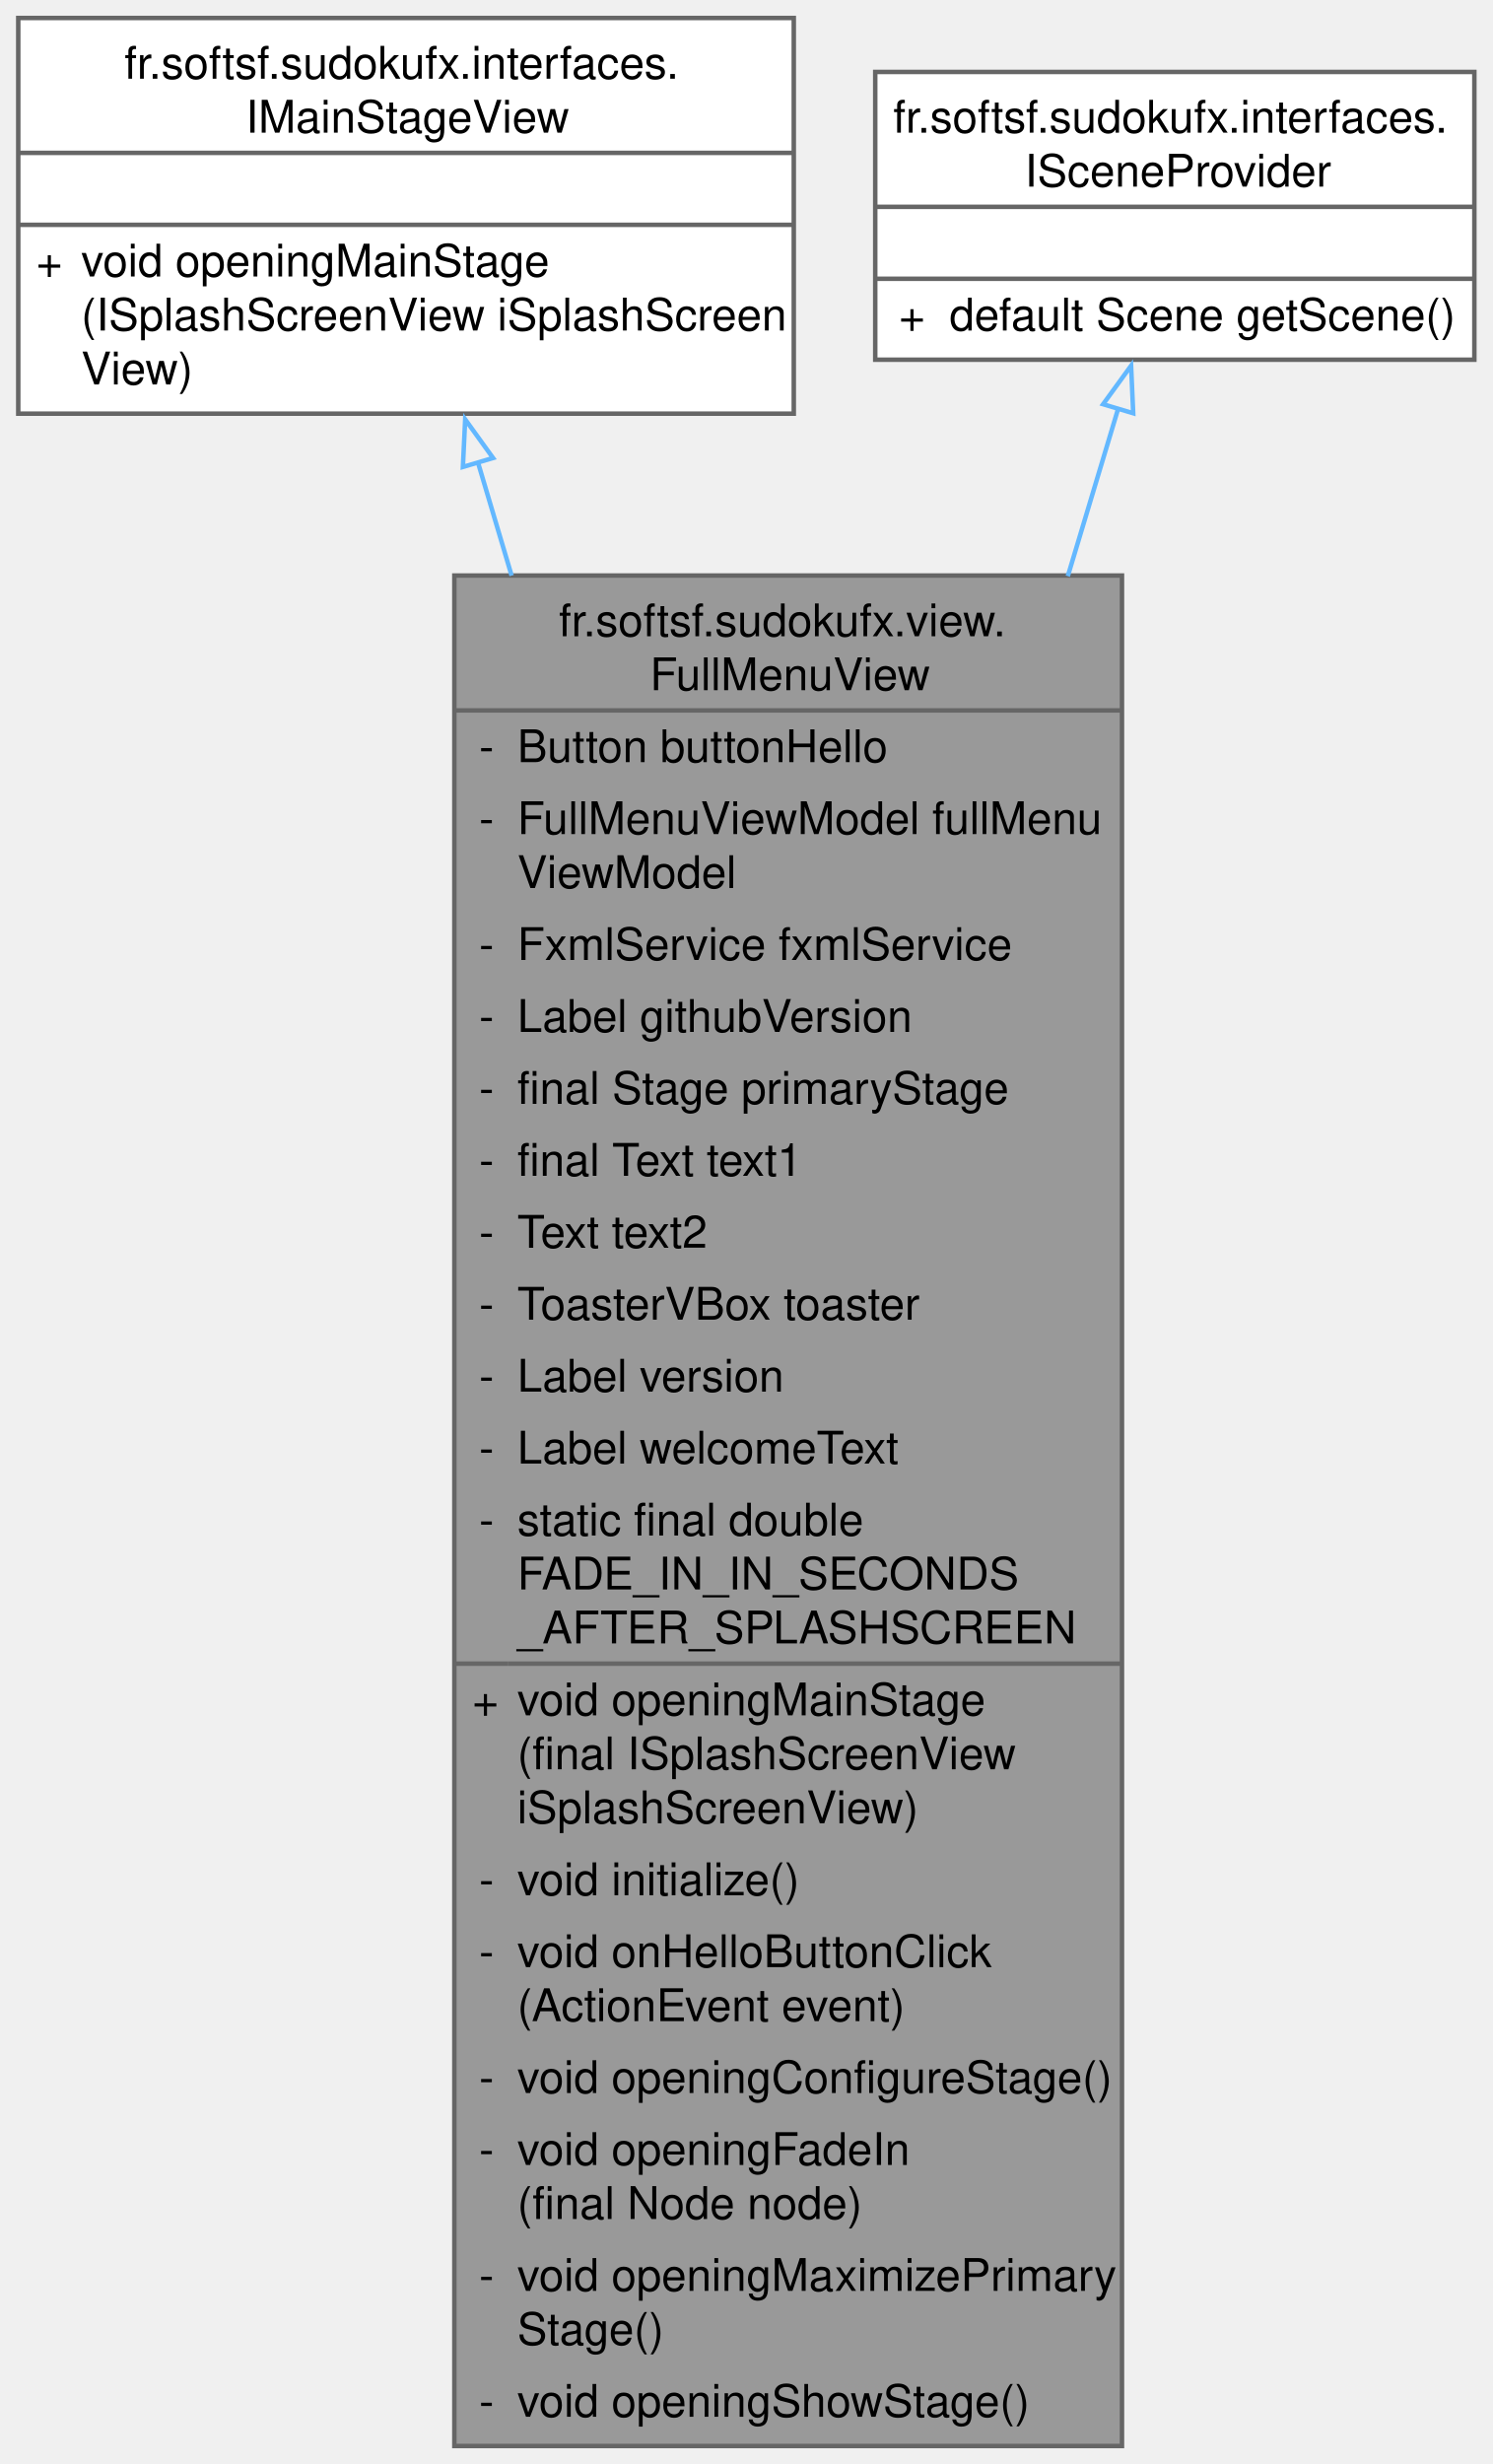
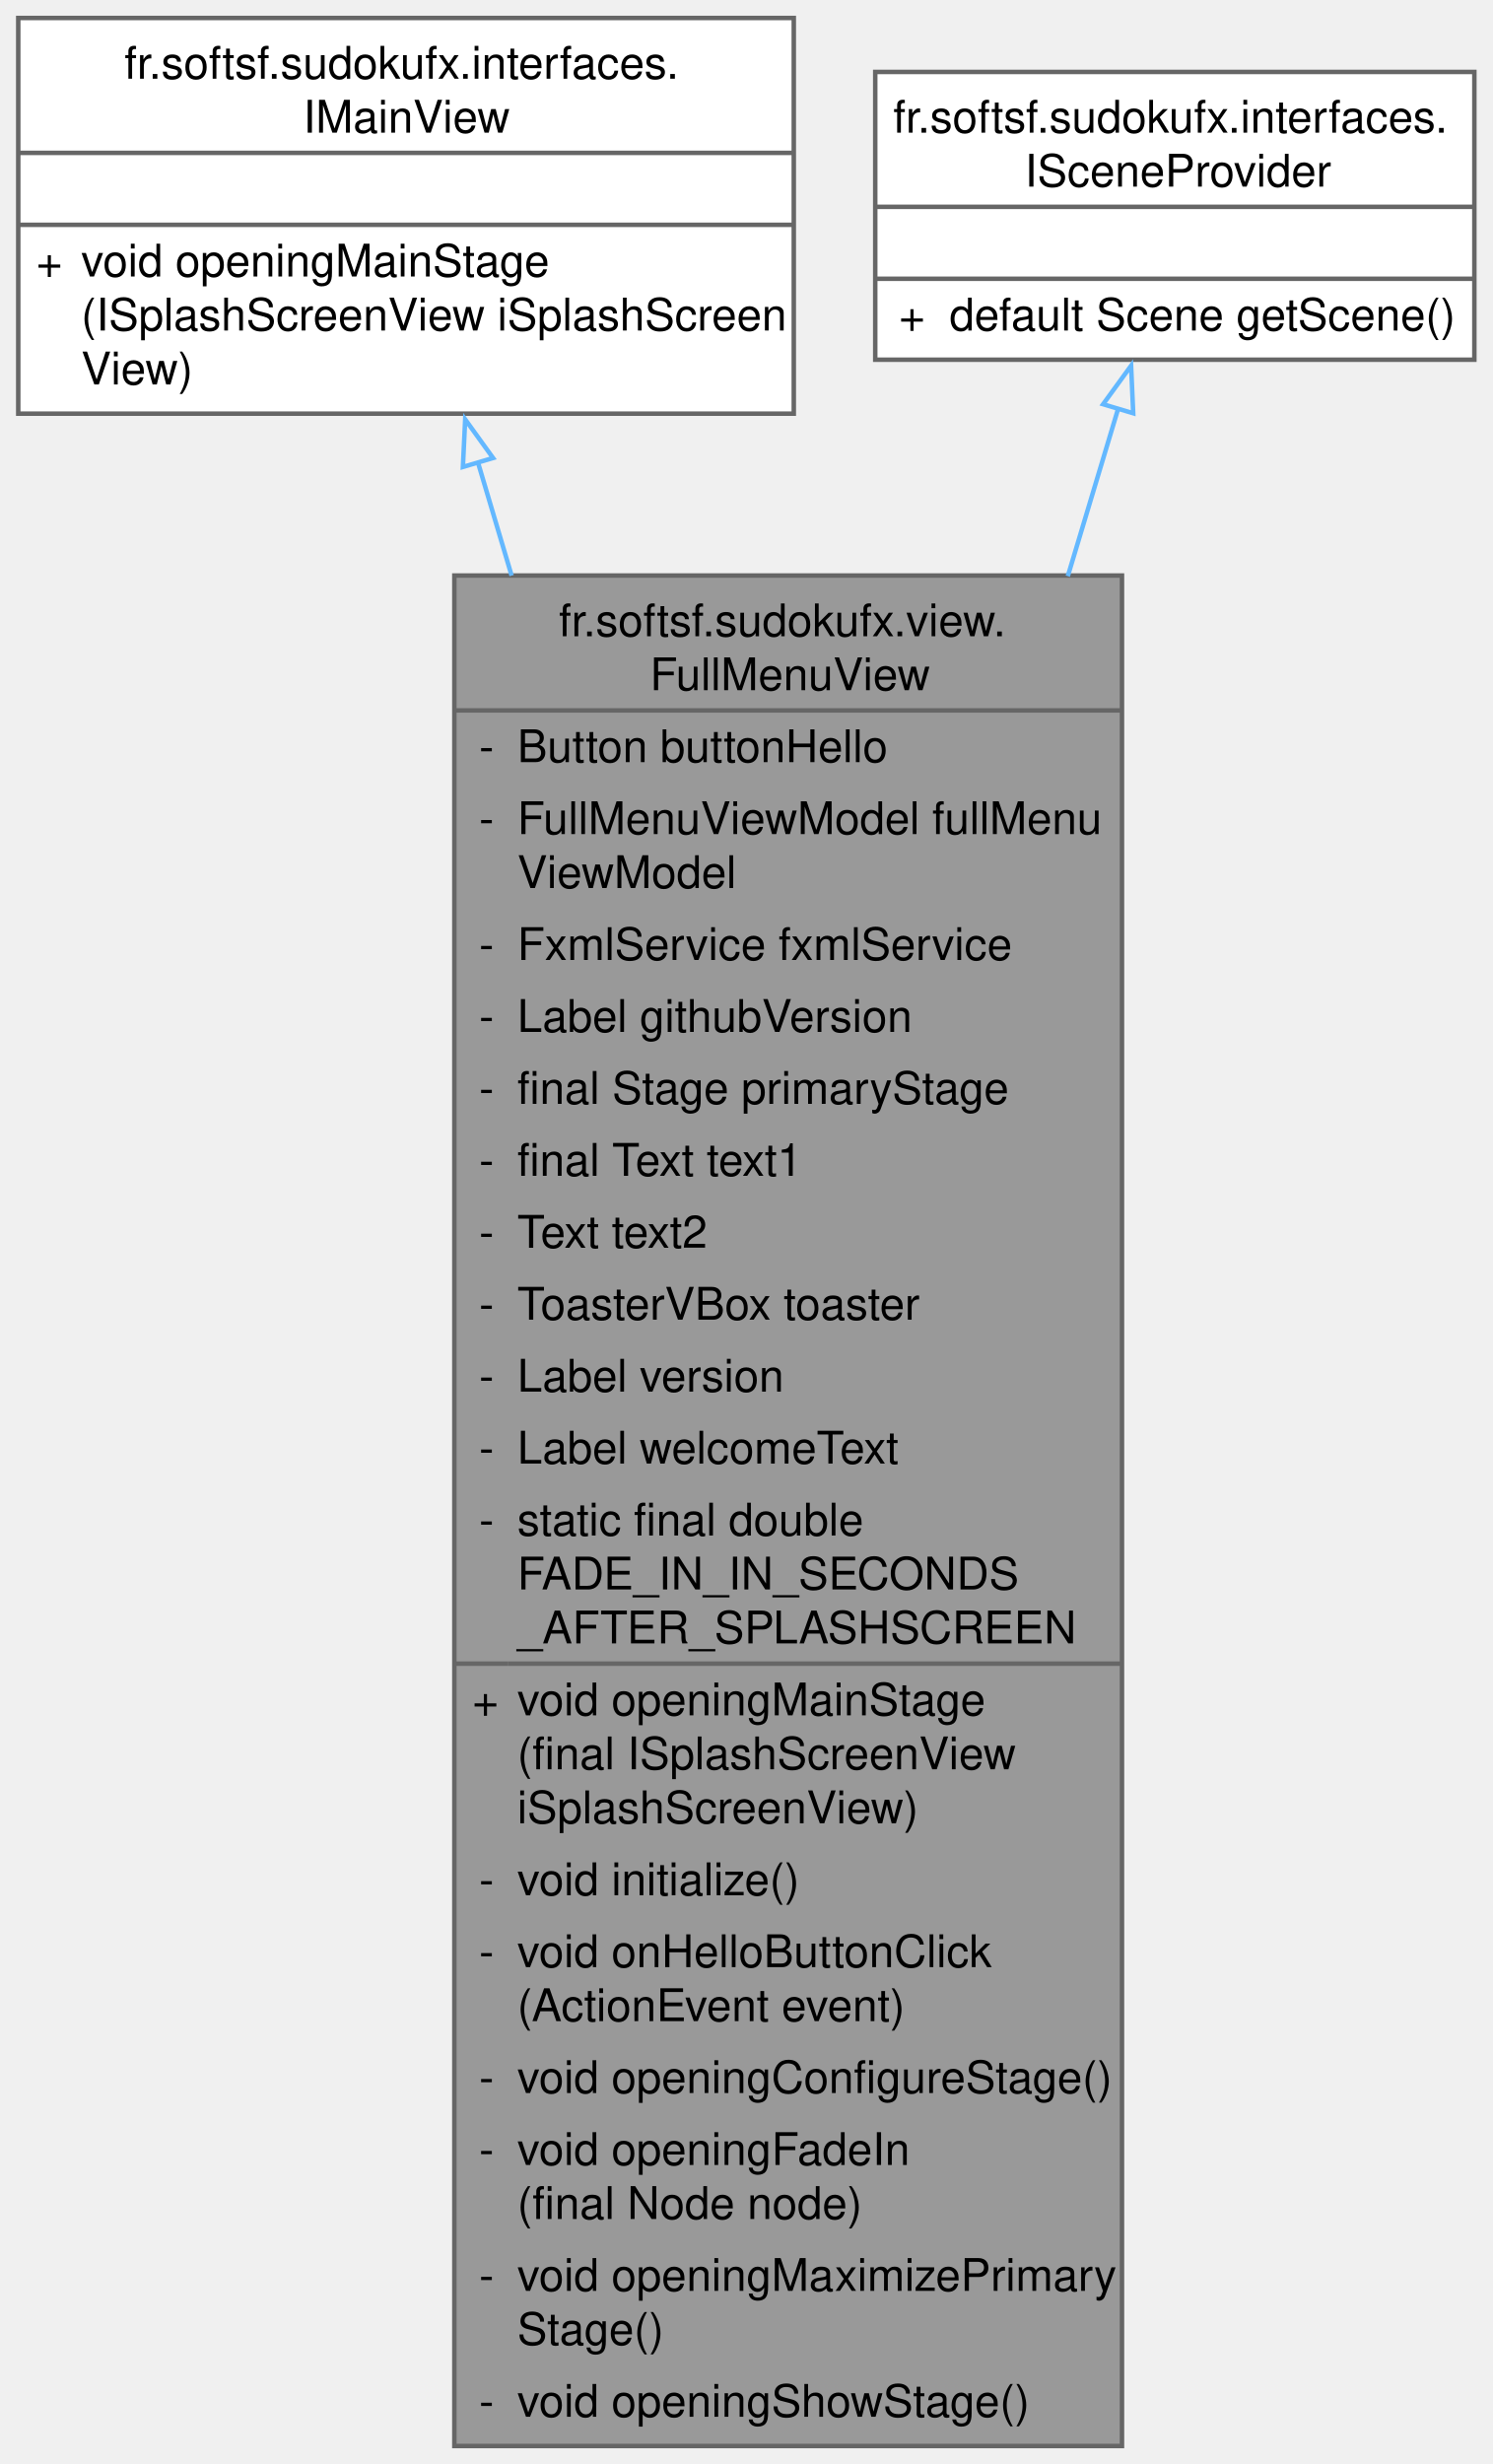
<svg xmlns="http://www.w3.org/2000/svg" xmlns:xlink="http://www.w3.org/1999/xlink" width="332pt" height="548pt" viewBox="0.00 0.00 331.88 548.00">
  <g id="graph0" class="graph" transform="scale(1 1) rotate(0) translate(4 544)">
    <g id="Node000001" class="node">
      <g id="a_Node000001">
        <a xlink:title="View class for the full menu screen of the Sudoku application.">
          <polygon fill="#999999" stroke="none" points="245.5,-416 97,-416 97,0 245.5,0 245.5,-416" />
          <text text-anchor="start" x="120.25" y="-402.5" font-family="Helvetica,sans-Serif" font-size="10.00">fr.softsf.sudokufx.view.</text>
          <text text-anchor="start" x="140.5" y="-390.5" font-family="Helvetica,sans-Serif" font-size="10.00">FullMenuView</text>
          <text text-anchor="start" x="102.5" y="-374.5" font-family="Helvetica,sans-Serif" font-size="10.00">-</text>
          <text text-anchor="start" x="111" y="-374.5" font-family="Helvetica,sans-Serif" font-size="10.00">Button buttonHello</text>
          <text text-anchor="start" x="102.5" y="-358.5" font-family="Helvetica,sans-Serif" font-size="10.00">-</text>
          <text text-anchor="start" x="111" y="-358.5" font-family="Helvetica,sans-Serif" font-size="10.00">FullMenuViewModel fullMenu</text>
          <text text-anchor="start" x="111" y="-346.5" font-family="Helvetica,sans-Serif" font-size="10.00">ViewModel</text>
          <text text-anchor="start" x="102.5" y="-330.5" font-family="Helvetica,sans-Serif" font-size="10.00">-</text>
          <text text-anchor="start" x="111" y="-330.5" font-family="Helvetica,sans-Serif" font-size="10.00">FxmlService fxmlService</text>
          <text text-anchor="start" x="102.5" y="-314.5" font-family="Helvetica,sans-Serif" font-size="10.00">-</text>
          <text text-anchor="start" x="111" y="-314.5" font-family="Helvetica,sans-Serif" font-size="10.00">Label githubVersion</text>
          <text text-anchor="start" x="102.5" y="-298.5" font-family="Helvetica,sans-Serif" font-size="10.00">-</text>
          <text text-anchor="start" x="111" y="-298.5" font-family="Helvetica,sans-Serif" font-size="10.00">final Stage primaryStage</text>
          <text text-anchor="start" x="102.5" y="-282.5" font-family="Helvetica,sans-Serif" font-size="10.00">-</text>
          <text text-anchor="start" x="111" y="-282.5" font-family="Helvetica,sans-Serif" font-size="10.00">final Text text1</text>
          <text text-anchor="start" x="102.5" y="-266.5" font-family="Helvetica,sans-Serif" font-size="10.00">-</text>
          <text text-anchor="start" x="111" y="-266.5" font-family="Helvetica,sans-Serif" font-size="10.00">Text text2</text>
          <text text-anchor="start" x="102.5" y="-250.5" font-family="Helvetica,sans-Serif" font-size="10.00">-</text>
          <text text-anchor="start" x="111" y="-250.5" font-family="Helvetica,sans-Serif" font-size="10.00">ToasterVBox toaster</text>
          <text text-anchor="start" x="102.5" y="-234.5" font-family="Helvetica,sans-Serif" font-size="10.00">-</text>
          <text text-anchor="start" x="111" y="-234.5" font-family="Helvetica,sans-Serif" font-size="10.00">Label version</text>
          <text text-anchor="start" x="102.5" y="-218.5" font-family="Helvetica,sans-Serif" font-size="10.00">-</text>
          <text text-anchor="start" x="111" y="-218.5" font-family="Helvetica,sans-Serif" font-size="10.00">Label welcomeText</text>
          <text text-anchor="start" x="102.5" y="-202.5" font-family="Helvetica,sans-Serif" font-size="10.00">-</text>
          <text text-anchor="start" x="111" y="-202.5" font-family="Helvetica,sans-Serif" font-size="10.00">static final double</text>
          <text text-anchor="start" x="111" y="-190.5" font-family="Helvetica,sans-Serif" font-size="10.00"> FADE_IN_IN_SECONDS</text>
          <text text-anchor="start" x="111" y="-178.5" font-family="Helvetica,sans-Serif" font-size="10.00">_AFTER_SPLASHSCREEN</text>
          <text text-anchor="start" x="101" y="-162.5" font-family="Helvetica,sans-Serif" font-size="10.00">+</text>
          <text text-anchor="start" x="111" y="-162.5" font-family="Helvetica,sans-Serif" font-size="10.00">void openingMainStage</text>
          <text text-anchor="start" x="111" y="-150.5" font-family="Helvetica,sans-Serif" font-size="10.00">(final ISplashScreenView</text>
          <text text-anchor="start" x="111" y="-138.5" font-family="Helvetica,sans-Serif" font-size="10.00"> iSplashScreenView)</text>
          <text text-anchor="start" x="102.5" y="-122.5" font-family="Helvetica,sans-Serif" font-size="10.00">-</text>
          <text text-anchor="start" x="111" y="-122.5" font-family="Helvetica,sans-Serif" font-size="10.00">void initialize()</text>
          <text text-anchor="start" x="102.5" y="-106.5" font-family="Helvetica,sans-Serif" font-size="10.00">-</text>
          <text text-anchor="start" x="111" y="-106.5" font-family="Helvetica,sans-Serif" font-size="10.00">void onHelloButtonClick</text>
          <text text-anchor="start" x="111" y="-94.5" font-family="Helvetica,sans-Serif" font-size="10.00">(ActionEvent event)</text>
          <text text-anchor="start" x="102.5" y="-78.5" font-family="Helvetica,sans-Serif" font-size="10.00">-</text>
          <text text-anchor="start" x="111" y="-78.5" font-family="Helvetica,sans-Serif" font-size="10.00">void openingConfigureStage()</text>
          <text text-anchor="start" x="102.5" y="-62.5" font-family="Helvetica,sans-Serif" font-size="10.00">-</text>
          <text text-anchor="start" x="111" y="-62.5" font-family="Helvetica,sans-Serif" font-size="10.00">void openingFadeIn</text>
          <text text-anchor="start" x="111" y="-50.5" font-family="Helvetica,sans-Serif" font-size="10.00">(final Node node)</text>
          <text text-anchor="start" x="102.5" y="-34.5" font-family="Helvetica,sans-Serif" font-size="10.00">-</text>
          <text text-anchor="start" x="111" y="-34.5" font-family="Helvetica,sans-Serif" font-size="10.00">void openingMaximizePrimary</text>
          <text text-anchor="start" x="111" y="-22.5" font-family="Helvetica,sans-Serif" font-size="10.00">Stage()</text>
          <text text-anchor="start" x="102.5" y="-6.5" font-family="Helvetica,sans-Serif" font-size="10.00">-</text>
          <text text-anchor="start" x="111" y="-6.5" font-family="Helvetica,sans-Serif" font-size="10.00">void openingShowStage()</text>
          <polygon fill="#666666" stroke="#666666" points="97,-386 97,-386 245.5,-386 245.5,-386 97,-386" />
          <polygon fill="#666666" stroke="#666666" points="97,-174 97,-174 109,-174 109,-174 97,-174" />
          <polygon fill="#666666" stroke="#666666" points="109,-174 109,-174 245.5,-174 245.5,-174 109,-174" />
          <polygon fill="none" stroke="#666666" points="97,0 97,-416 245.5,-416 245.5,0 97,0" />
        </a>
      </g>
    </g>
    <g id="Node000002" class="node">
      <g id="a_Node000002">
-         <a xlink:href="interfacefr_1_1softsf_1_1sudokufx_1_1interfaces_1_1_i_main_stage_view.html" target="_top" xlink:title="Interface defining method to open the main stage.">
+         <a xlink:href="interfacefr_1_1softsf_1_1sudokufx_1_1interfaces_1_1_i_main_view.html" target="_top" xlink:title="Interface defining method to open the main stage.">
          <polygon fill="white" stroke="none" points="172.5,-540 0,-540 0,-452 172.5,-452 172.5,-540" />
          <text text-anchor="start" x="23.62" y="-526.5" font-family="Helvetica,sans-Serif" font-size="10.00">fr.softsf.sudokufx.interfaces.</text>
-           <text text-anchor="start" x="50.62" y="-514.5" font-family="Helvetica,sans-Serif" font-size="10.00">IMainStageView</text>
+           <text text-anchor="start" x="63.38" y="-514.5" font-family="Helvetica,sans-Serif" font-size="10.00">IMainView</text>
          <text text-anchor="start" x="84.75" y="-498.5" font-family="Helvetica,sans-Serif" font-size="10.00"> </text>
          <text text-anchor="start" x="4" y="-482.5" font-family="Helvetica,sans-Serif" font-size="10.00">+</text>
          <text text-anchor="start" x="14" y="-482.5" font-family="Helvetica,sans-Serif" font-size="10.00">void openingMainStage</text>
          <text text-anchor="start" x="14" y="-470.5" font-family="Helvetica,sans-Serif" font-size="10.00">(ISplashScreenView iSplashScreen</text>
          <text text-anchor="start" x="14" y="-458.5" font-family="Helvetica,sans-Serif" font-size="10.00">View)</text>
          <polygon fill="#666666" stroke="#666666" points="0,-510 0,-510 172.5,-510 172.5,-510 0,-510" />
          <polygon fill="#666666" stroke="#666666" points="0,-494 0,-494 172.5,-494 172.5,-494 0,-494" />
          <polygon fill="none" stroke="#666666" points="0,-452 0,-540 172.5,-540 172.5,-452 0,-452" />
        </a>
      </g>
    </g>
    <g id="edge1_Node000001_Node000002" class="edge">
      <g id="a_edge1_Node000001_Node000002">
        <a xlink:title=" ">
          <path fill="none" stroke="#63b8ff" d="M102.18,-441.4C104.54,-433.48 107.07,-424.94 109.74,-415.98" />
          <polygon fill="none" stroke="#63b8ff" points="98.9,-440.15 99.41,-450.73 105.61,-442.14 98.9,-440.15" />
        </a>
      </g>
    </g>
    <g id="Node000003" class="node">
      <g id="a_Node000003">
        <a xlink:href="interfacefr_1_1softsf_1_1sudokufx_1_1interfaces_1_1_i_scene_provider.html" target="_top" xlink:title="Interface ISceneProvider.">
          <polygon fill="white" stroke="none" points="323.88,-528 190.62,-528 190.62,-464 323.88,-464 323.88,-528" />
          <text text-anchor="start" x="194.62" y="-514.5" font-family="Helvetica,sans-Serif" font-size="10.00">fr.softsf.sudokufx.interfaces.</text>
          <text text-anchor="start" x="223.88" y="-502.5" font-family="Helvetica,sans-Serif" font-size="10.00">ISceneProvider</text>
          <text text-anchor="start" x="255.75" y="-486.5" font-family="Helvetica,sans-Serif" font-size="10.00"> </text>
          <text text-anchor="start" x="195.88" y="-470.5" font-family="Helvetica,sans-Serif" font-size="10.00">+</text>
          <text text-anchor="start" x="207.12" y="-470.5" font-family="Helvetica,sans-Serif" font-size="10.00">default Scene getScene()</text>
          <polygon fill="#666666" stroke="#666666" points="190.62,-498 190.62,-498 323.88,-498 323.88,-498 190.62,-498" />
          <polygon fill="#666666" stroke="#666666" points="190.62,-482 190.62,-482 323.88,-482 323.88,-482 190.62,-482" />
          <polygon fill="none" stroke="#666666" points="190.62,-464 190.62,-528 323.88,-528 323.88,-464 190.62,-464" />
        </a>
      </g>
    </g>
    <g id="edge2_Node000001_Node000003" class="edge">
      <g id="a_edge2_Node000001_Node000003">
        <a xlink:title=" ">
          <path fill="none" stroke="#63b8ff" d="M244.69,-453.24C241.38,-442.21 237.56,-429.52 233.45,-415.85" />
          <polygon fill="none" stroke="#63b8ff" points="241.3,-454.1 247.53,-462.67 248,-452.09 241.3,-454.1" />
        </a>
      </g>
    </g>
  </g>
</svg>
